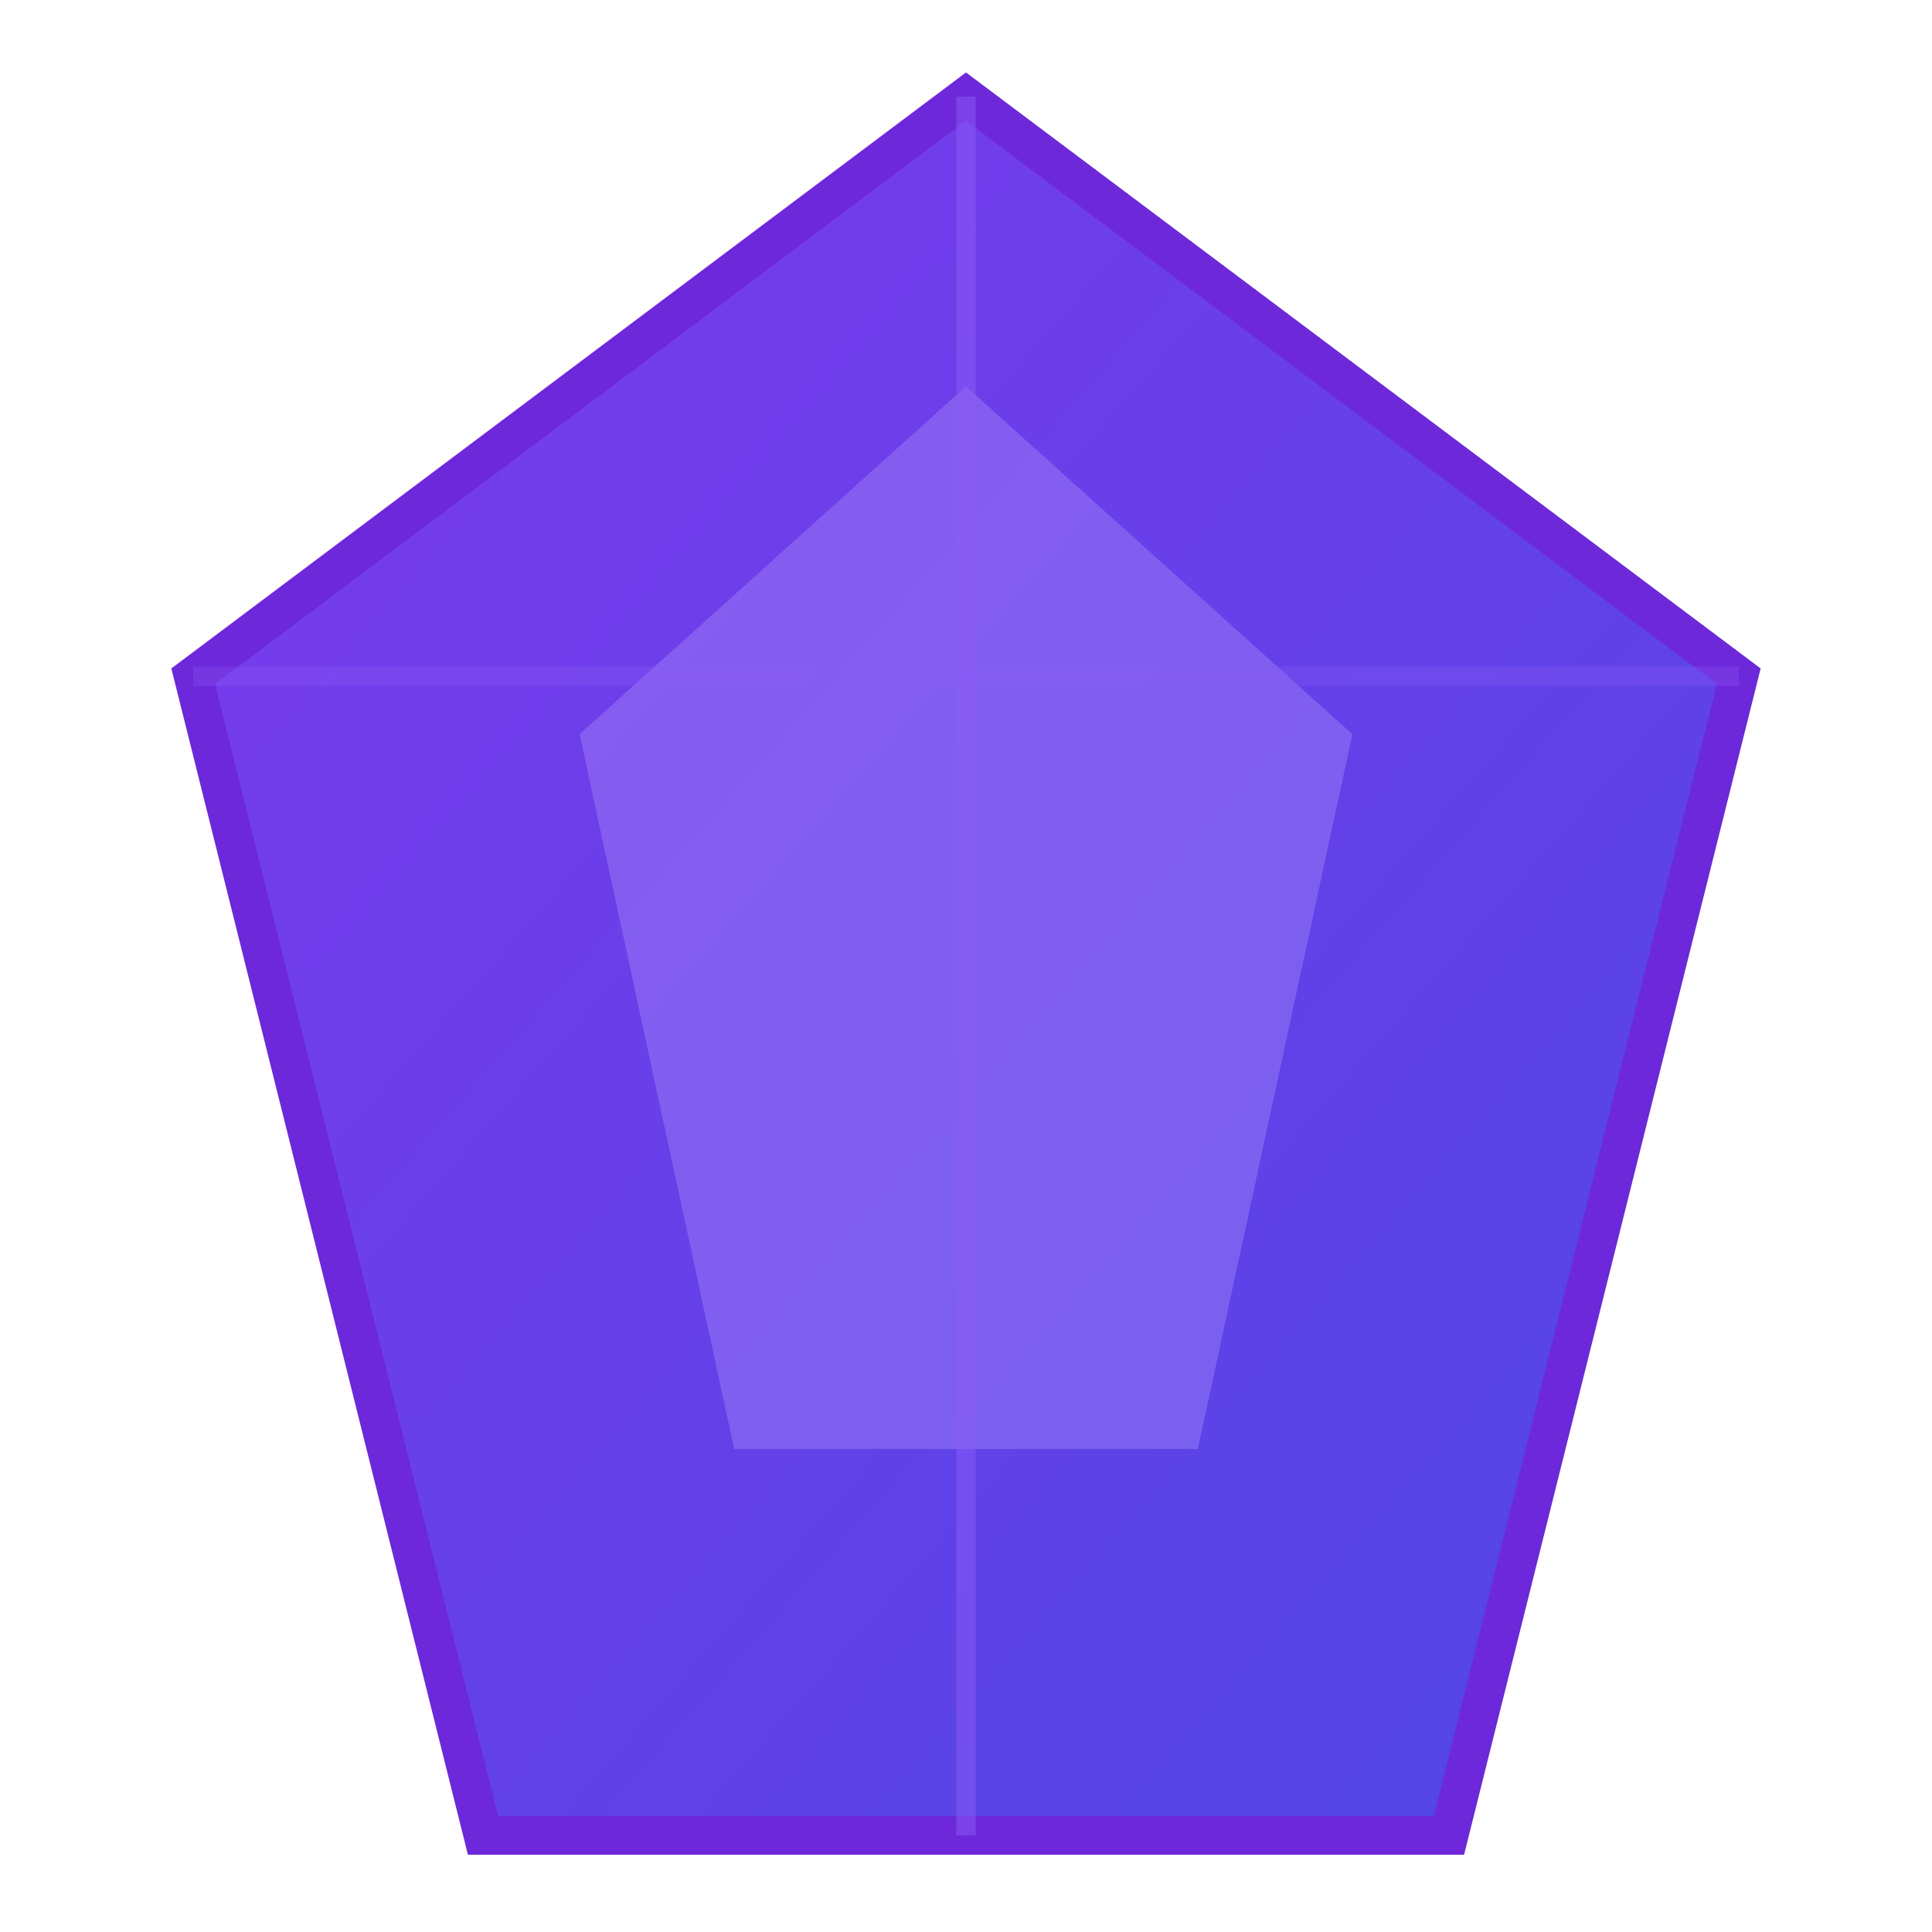
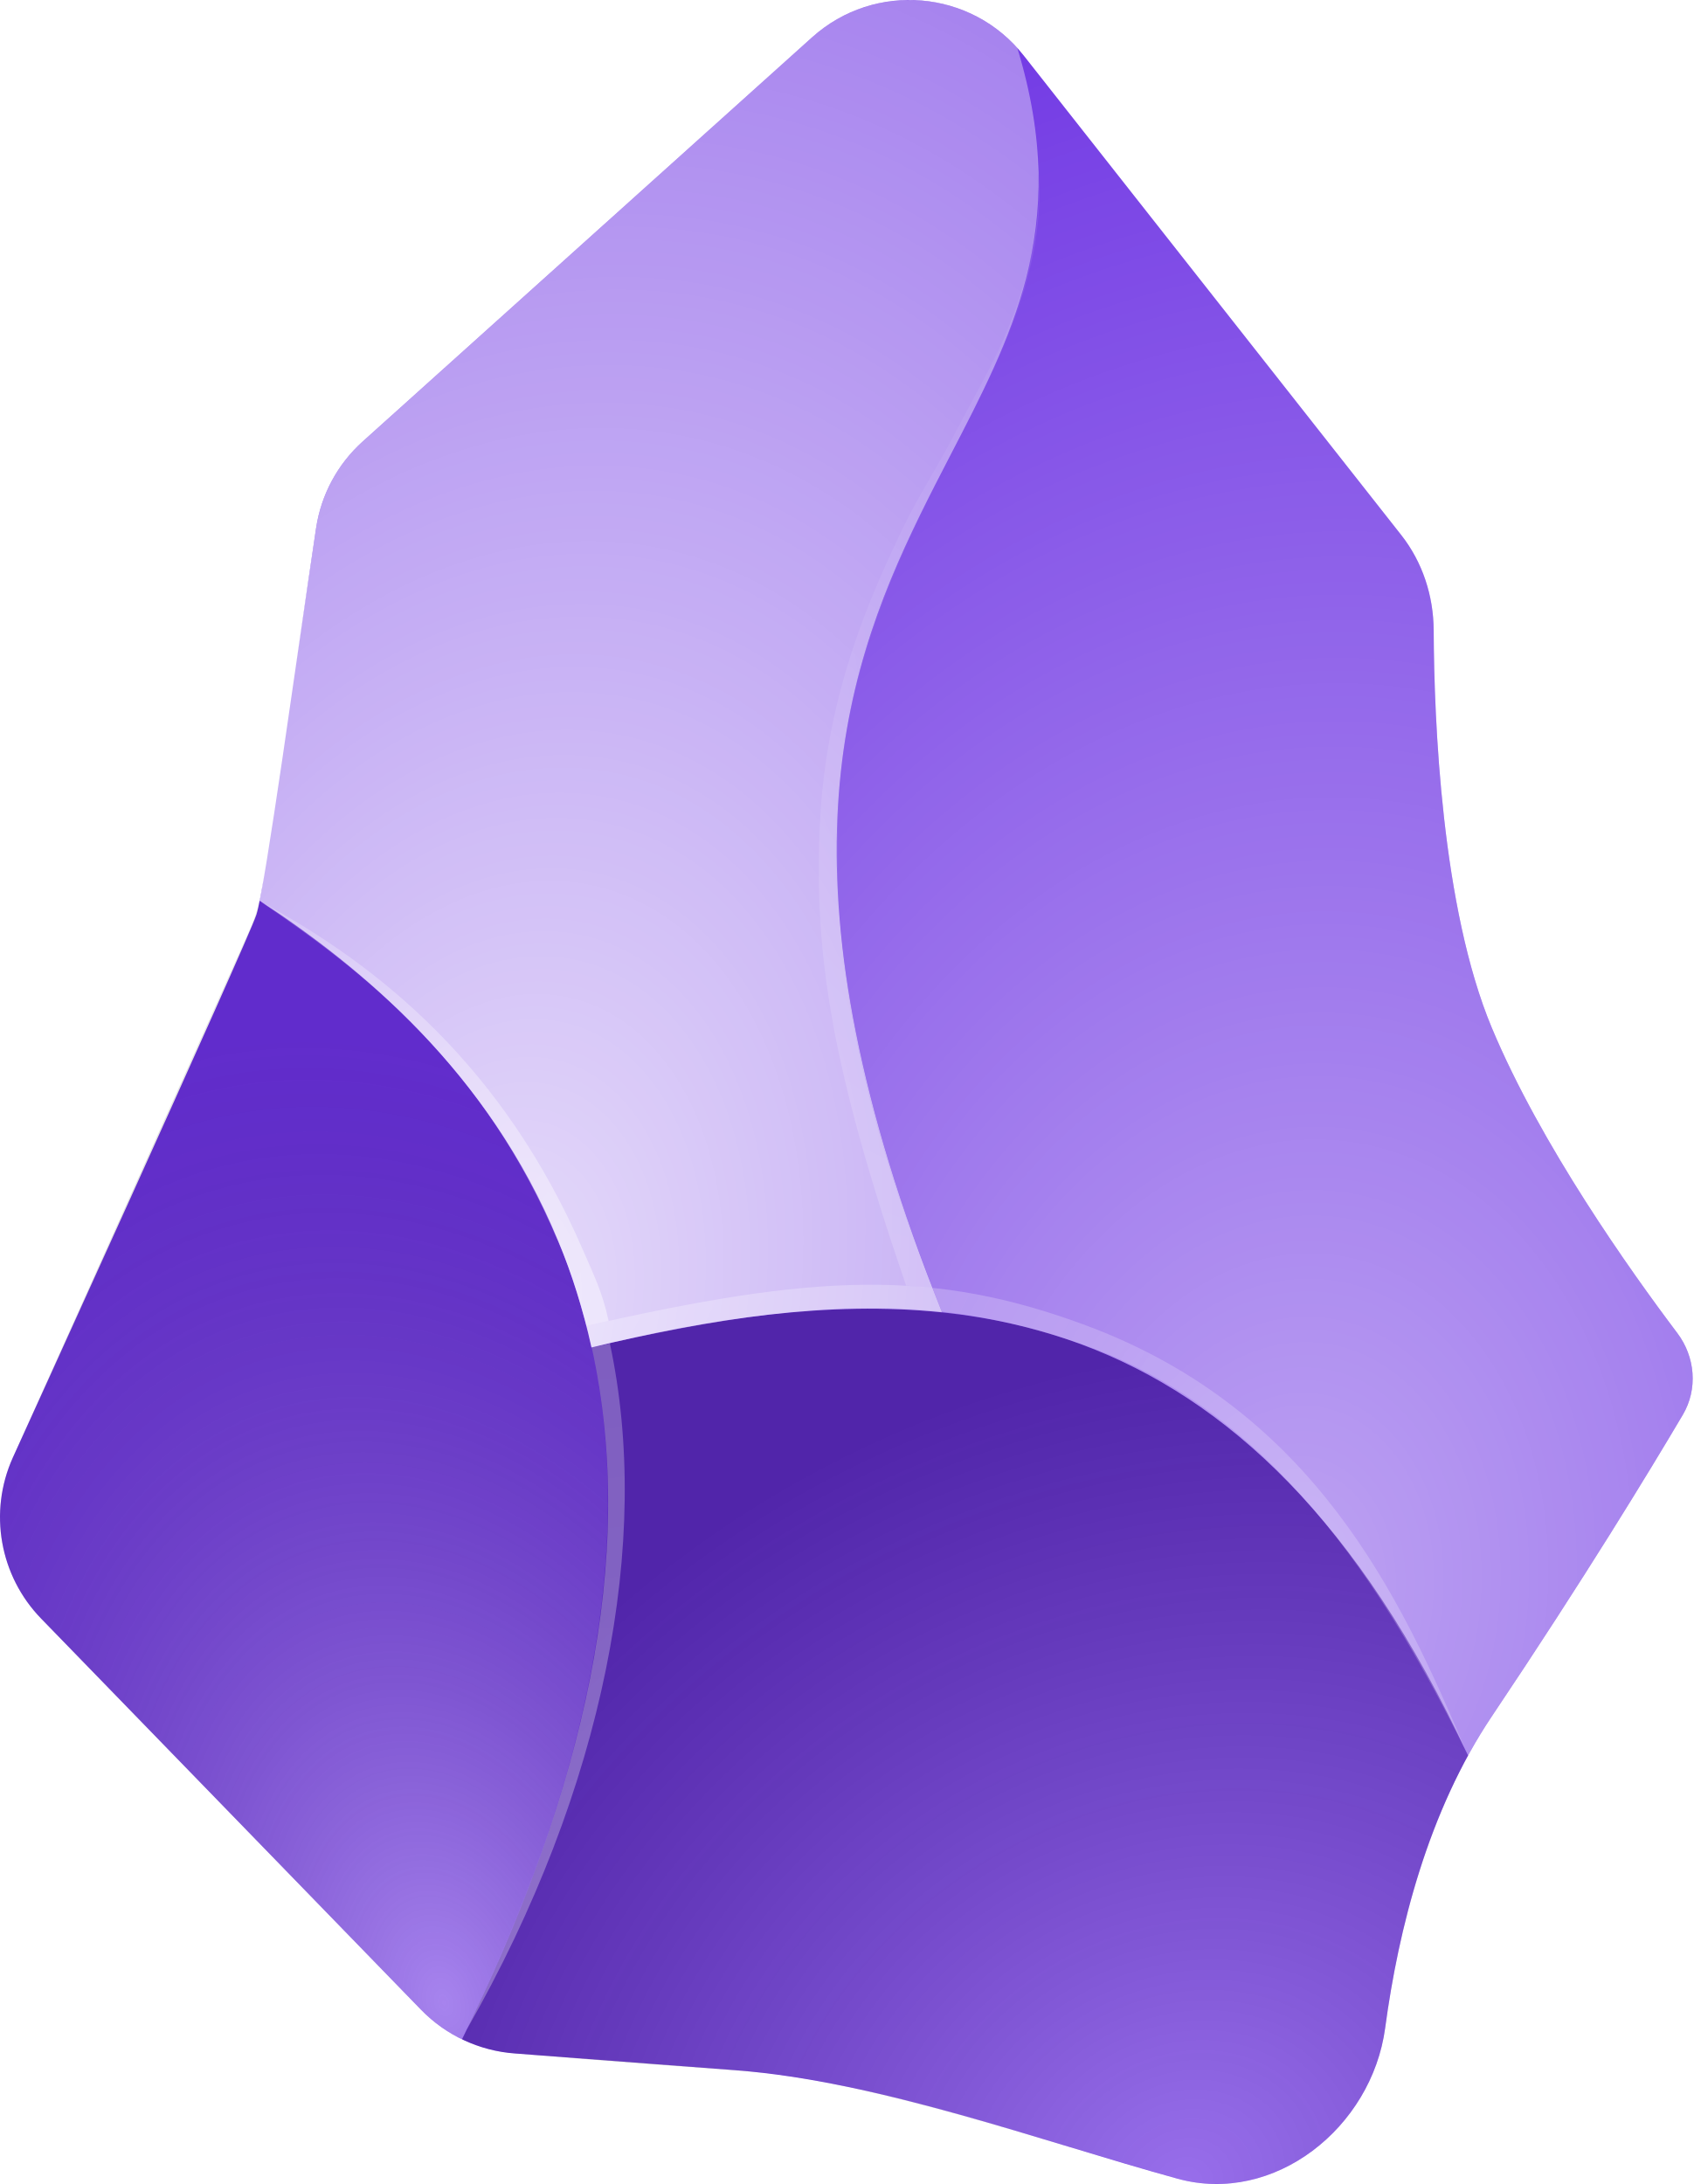
- <svg xmlns="http://www.w3.org/2000/svg" viewBox="0 0 100 100" fill="none">
+ <svg xmlns="http://www.w3.org/2000/svg" width="397" height="512" viewBox="0 0 397 512" fill="none">
+   <path d="M324.709 475.437C321.564 498.795 298.704 517.043 275.987 510.743C243.618 501.826 206.139 487.918 172.416 485.326C167.97 484.984 120.732 481.403 120.732 481.403C112.376 480.808 104.533 477.157 98.697 471.148L9.639 379.448C-0.094 369.428 -2.729 354.484 2.99 341.74C2.99 341.74 58.059 220.728 60.104 214.435C62.15 208.142 69.656 153.256 74.103 123.77C75.282 115.956 79.141 108.793 85.016 103.508L190.369 8.748C205.027 -4.435 227.778 -2.481 239.972 13.007L328.473 125.419C333.48 131.781 336.047 139.688 336.084 147.783C336.185 169.08 337.943 212.805 349.719 240.968C361.175 268.361 382.2 297.946 393.189 312.504C397.405 318.091 398.052 325.646 394.489 331.673C386.734 344.801 371.412 370.009 349.719 402.351C334.764 424.651 327.834 452.218 324.709 475.437Z" fill="#6C31E3" />
+   <path d="M108.293 478.079C149.651 394.115 148.498 333.963 130.899 291.034C114.702 251.53 84.578 226.613 60.834 211.149C60.334 213.383 59.609 215.564 58.67 217.658L2.989 341.74C-2.73 354.484 -0.096 369.428 9.637 379.448L98.695 471.148C101.489 474.024 104.743 476.361 108.293 478.079Z" fill="url(#paint0_radial_1_115)" />
+   <path d="M275.998 510.731C298.71 517.031 321.567 498.783 324.712 475.424C327.42 455.314 332.979 431.94 344.136 411.554C318.538 356.452 287.582 327.877 253.647 315.212C217.726 301.805 178.467 306.225 138.689 315.885C147.581 356.353 142.258 409.204 108.34 478.072C112.202 479.942 116.413 481.081 120.765 481.391C120.765 481.391 145.24 483.452 174.348 485.512C203.456 487.572 246.772 502.626 275.998 510.731Z" fill="url(#paint1_radial_1_115)" />
+   <path d="M220.844 307.659C232.021 308.826 242.974 311.235 253.636 315.213C287.577 327.879 318.539 356.455 344.142 411.553C345.863 408.408 347.719 405.333 349.719 402.351C371.411 370.009 386.733 344.801 394.488 331.673C398.051 325.646 397.404 318.091 393.187 312.504C382.199 297.946 361.174 268.361 349.719 240.968C337.942 212.805 336.184 169.08 336.084 147.783C336.046 139.688 333.479 131.781 328.472 125.419L239.971 13.007C239.498 12.406 239.008 11.826 238.504 11.265C244.998 32.547 244.558 49.666 240.552 65.229C236.838 79.656 230.058 92.745 222.897 106.571L222.896 106.573C220.493 111.21 218.049 115.93 215.662 120.812C206.161 140.247 197.582 162.241 196.317 191.734C195.051 221.228 201.097 258.22 220.847 307.658L220.844 307.659Z" fill="url(#paint2_radial_1_115)" />
+   <path d="M220.832 307.658C201.084 258.221 195.035 221.228 196.301 191.733C197.567 162.238 206.146 140.244 215.649 120.807C218.036 115.924 220.481 111.204 222.884 106.566C230.044 92.74 236.824 79.652 240.537 65.226C244.544 49.66 244.984 32.536 238.484 11.246C225.999 -2.611 204.446 -3.917 190.365 8.748L85.012 103.508C79.136 108.793 75.278 115.956 74.099 123.77L61.274 208.786C61.155 209.575 61.008 210.359 60.834 211.138C84.579 226.601 114.708 251.521 130.906 291.03C134.07 298.748 136.702 307.019 138.652 315.888C166.627 309.094 194.347 304.893 220.832 307.658Z" fill="url(#paint3_radial_1_115)" />
+   <path fill-rule="evenodd" clip-rule="evenodd" d="M196.508 189.79C195.238 219.048 198.89 252.61 218.598 301.944L212.409 301.386C194.728 249.904 190.88 223.509 192.168 193.847C193.456 164.17 203.045 141.35 212.601 121.884C215.021 116.954 220.668 107.696 223.085 103.049C230.24 89.291 235.002 82.023 239.09 69.447C244.804 51.875 243.568 43.552 242.917 35.269C247.453 65.21 230.234 91.246 217.217 117.763C207.734 137.08 197.777 160.547 196.508 189.79Z" fill="url(#paint4_radial_1_115)" />
+   <path fill-rule="evenodd" clip-rule="evenodd" d="M136.726 293.21C139.063 298.615 141.271 302.979 142.665 309.667L137.501 310.828C135.352 303.019 133.692 297.463 130.718 290.765C112.922 248.78 84.362 227.184 61.022 211.344C89.214 226.511 118.149 250.251 136.726 293.21Z" fill="url(#paint5_radial_1_115)" />
+   <path fill-rule="evenodd" clip-rule="evenodd" d="M142.965 314.949C152.827 360.838 141.826 419.137 109.406 475.807C136.504 419.644 149.641 365.703 138.7 315.864L142.965 314.949Z" fill="url(#paint6_radial_1_115)" />
+   <path fill-rule="evenodd" clip-rule="evenodd" d="M254.86 310.821C308.014 330.713 328.48 374.389 343.778 410.822C324.885 372.671 298.618 330.538 252.953 314.9C218.207 303 188.862 304.411 138.697 315.796L137.579 310.821C190.819 298.691 218.655 297.272 254.86 310.821Z" fill="url(#paint7_radial_1_115)" />
  <defs>
-     <linearGradient id="obsidian-gradient" x1="0%" y1="0%" x2="100%" y2="100%">
-       <stop offset="0%" style="stop-color:#7C3AED" />
-       <stop offset="100%" style="stop-color:#4F46E5" />
-     </linearGradient>
+     <radialGradient id="paint0_radial_1_115" cx="0" cy="0" r="1" gradientUnits="userSpaceOnUse" gradientTransform="translate(103.845 469.791) rotate(-104.574) scale(232.965 155.247)">
+       <stop stop-color="white" stop-opacity="0.4" />
+       <stop offset="1" stop-opacity="0.1" />
+     </radialGradient>
+     <radialGradient id="paint1_radial_1_115" cx="0" cy="0" r="1" gradientTransform="matrix(-96.2576 -163.001 187.145 -110.545 277.685 511.988)" gradientUnits="userSpaceOnUse">
+       <stop stop-color="white" stop-opacity="0.3" />
+       <stop offset="1" stop-opacity="0.25" />
+     </radialGradient>
+     <radialGradient id="paint2_radial_1_115" cx="0" cy="0" r="1" gradientUnits="userSpaceOnUse" gradientTransform="translate(302.401 374) rotate(-82.4846) scale(382.284 282.434)">
+       <stop stop-color="white" stop-opacity="0.55" />
+       <stop offset="1" stop-color="white" stop-opacity="0.05" />
+     </radialGradient>
+     <radialGradient id="paint3_radial_1_115" cx="0" cy="0" r="1" gradientUnits="userSpaceOnUse" gradientTransform="translate(117.805 306.884) rotate(-77.7214) scale(326.45 222.631)">
+       <stop stop-color="white" stop-opacity="0.83" />
+       <stop offset="1" stop-color="white" stop-opacity="0.4" />
+     </radialGradient>
+     <radialGradient id="paint4_radial_1_115" cx="0" cy="0" r="1" gradientUnits="userSpaceOnUse" gradientTransform="translate(252.4 128) rotate(102.236) scale(169.859 114.542)">
+       <stop stop-color="white" stop-opacity="0" />
+       <stop offset="1" stop-color="white" stop-opacity="0.17" />
+     </radialGradient>
+     <radialGradient id="paint5_radial_1_115" cx="0" cy="0" r="1" gradientUnits="userSpaceOnUse" gradientTransform="translate(53.399 220) rotate(45.3237) scale(125.16 266.579)">
+       <stop stop-color="white" stop-opacity="0.2" />
+       <stop offset="1" stop-color="white" stop-opacity="0.44" />
+     </radialGradient>
+     <radialGradient id="paint6_radial_1_115" cx="0" cy="0" r="1" gradientUnits="userSpaceOnUse" gradientTransform="translate(147.891 279.224) rotate(80.2016) scale(146.696 311.515)">
+       <stop stop-color="white" stop-opacity="0.25" />
+       <stop offset="1" stop-color="white" stop-opacity="0.3" />
+     </radialGradient>
+     <radialGradient id="paint7_radial_1_115" cx="0" cy="0" r="1" gradientUnits="userSpaceOnUse" gradientTransform="translate(342.401 398.999) rotate(-152.297) scale(223.528 703.43)">
+       <stop stop-color="white" stop-opacity="0.21" />
+       <stop offset="0.467" stop-color="white" stop-opacity="0.19" />
+       <stop offset="1" stop-color="white" stop-opacity="0.29" />
+     </radialGradient>
  </defs>
-   <path d="M50 5 L90 35 L75 95 L25 95 L10 35 Z" fill="url(#obsidian-gradient)" stroke="#6D28D9" stroke-width="2" />
-   <path d="M50 20 L70 38 L62 75 L38 75 L30 38 Z" fill="#A78BFA" opacity="0.4" />
-   <path d="M50 5 L50 95" stroke="#8B5CF6" stroke-width="1" opacity="0.5" />
-   <path d="M10 35 L90 35" stroke="#8B5CF6" stroke-width="1" opacity="0.3" />
</svg>
